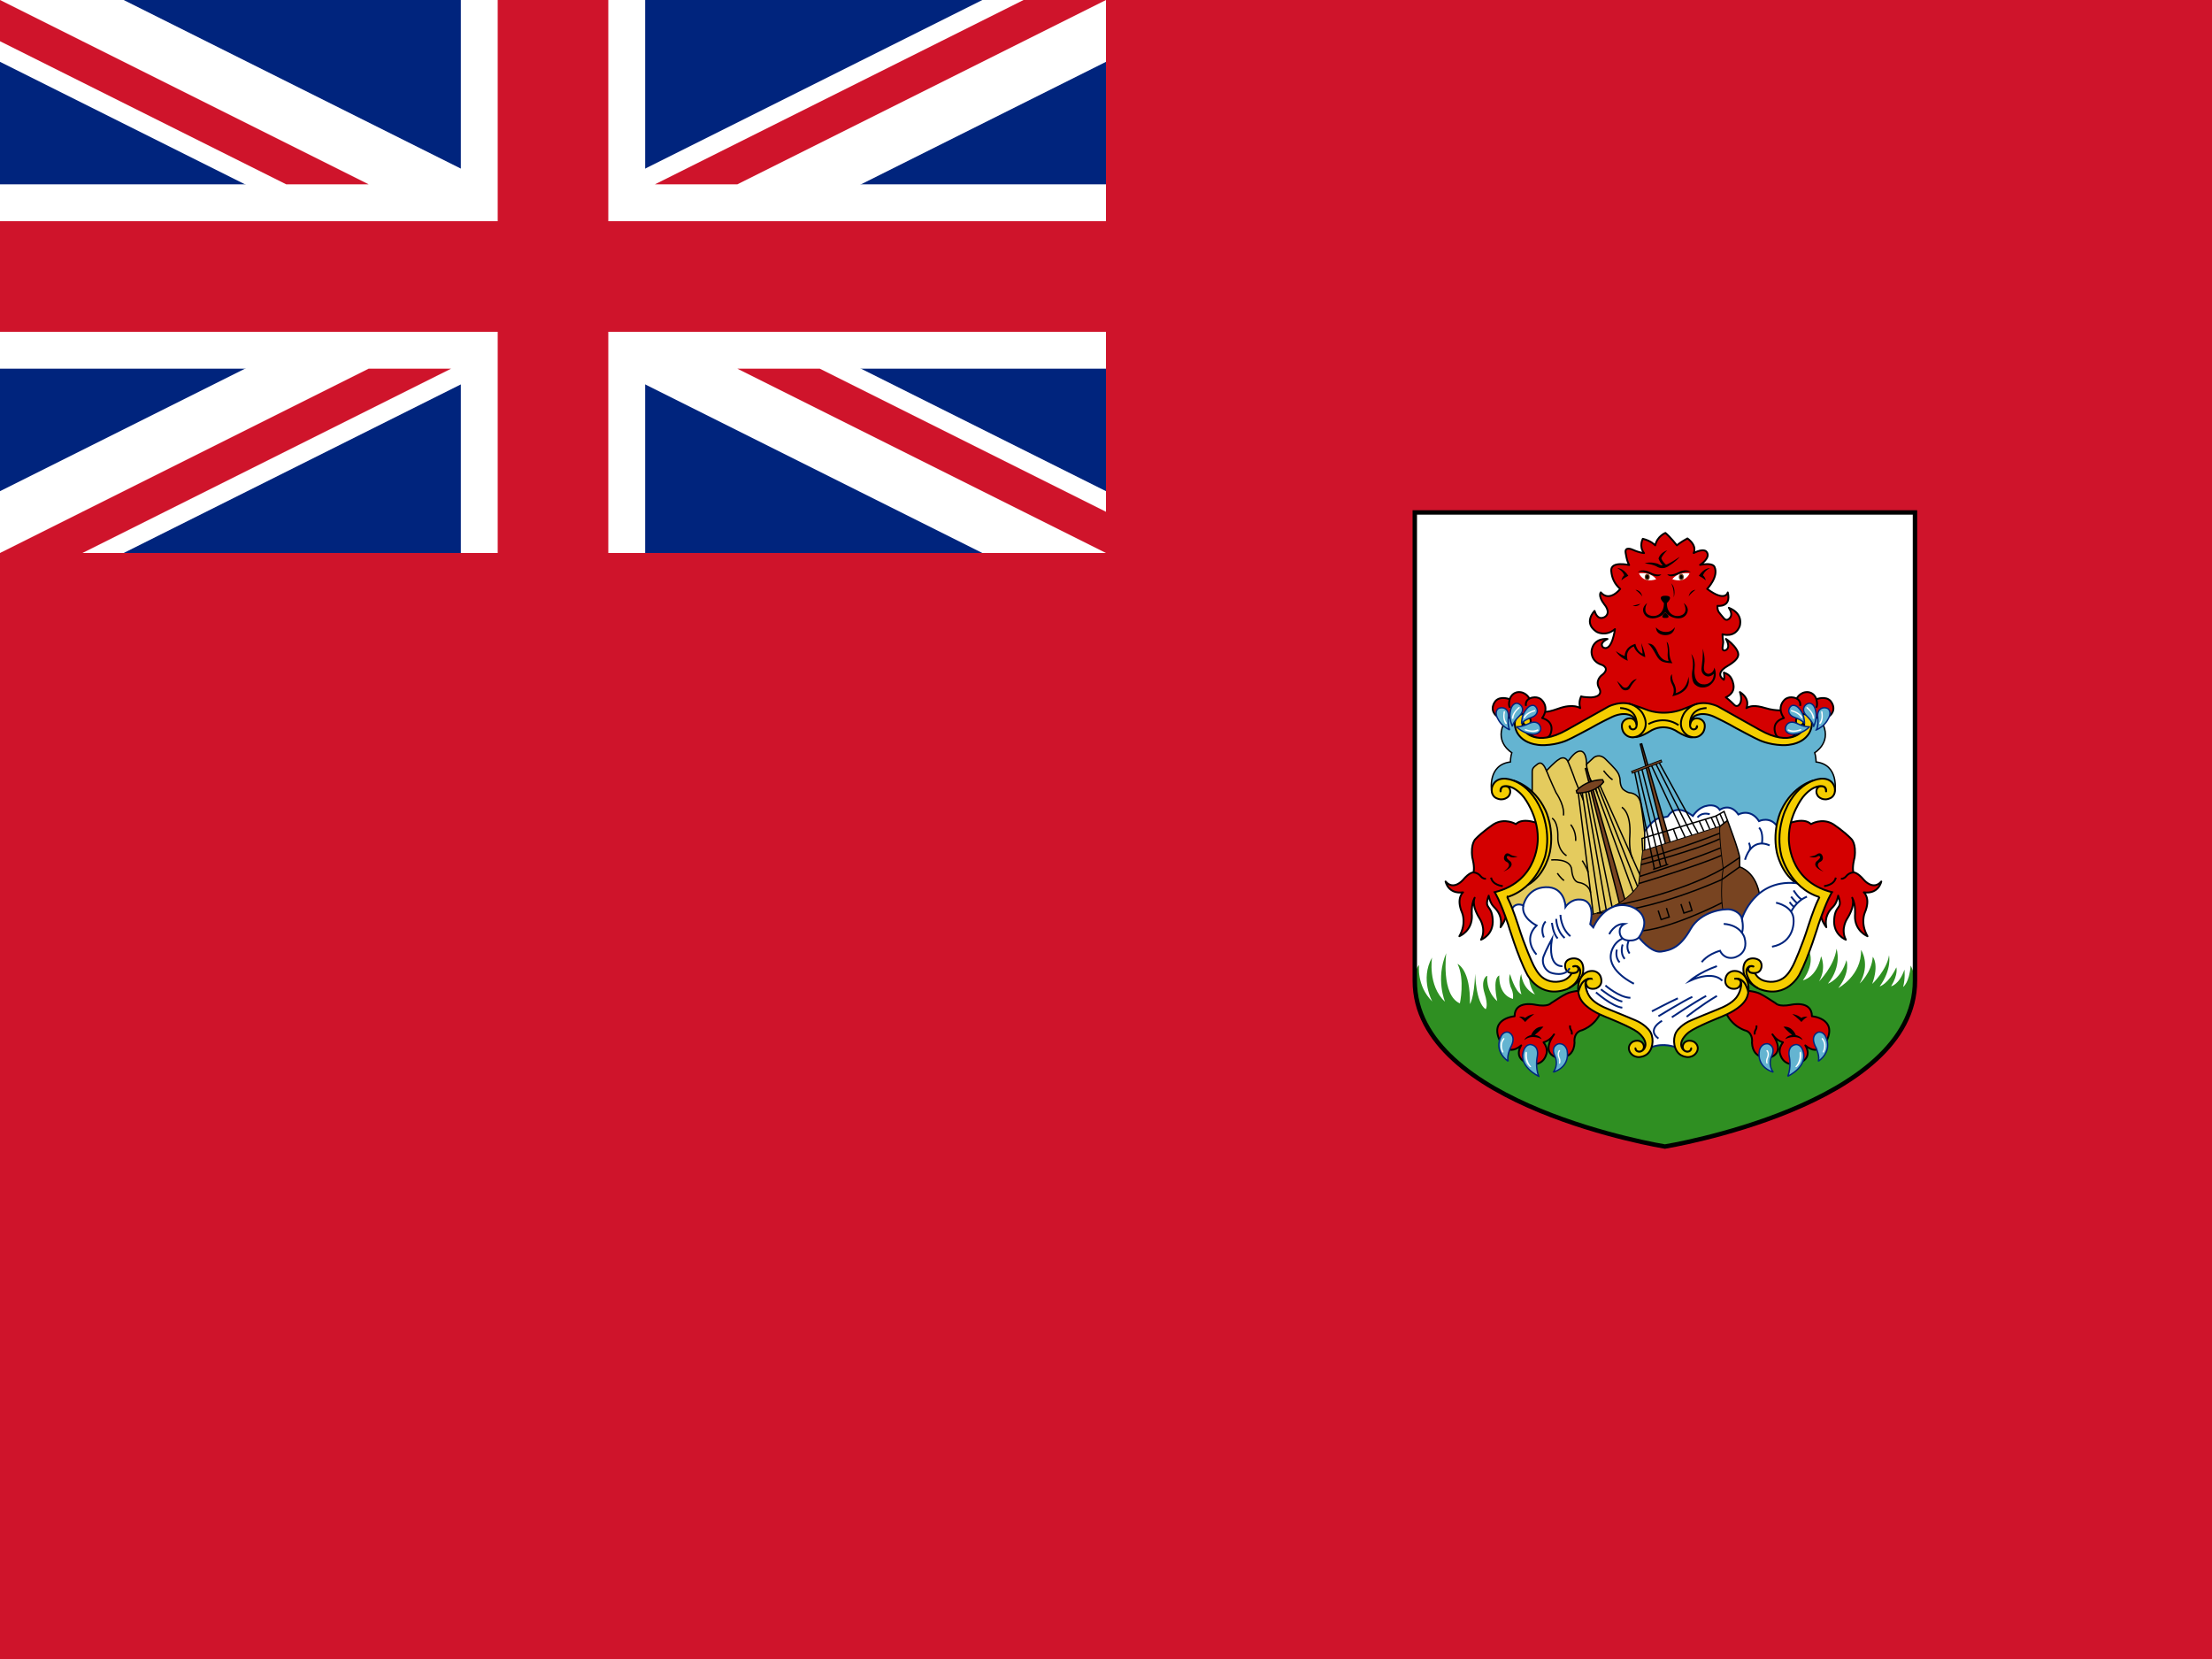
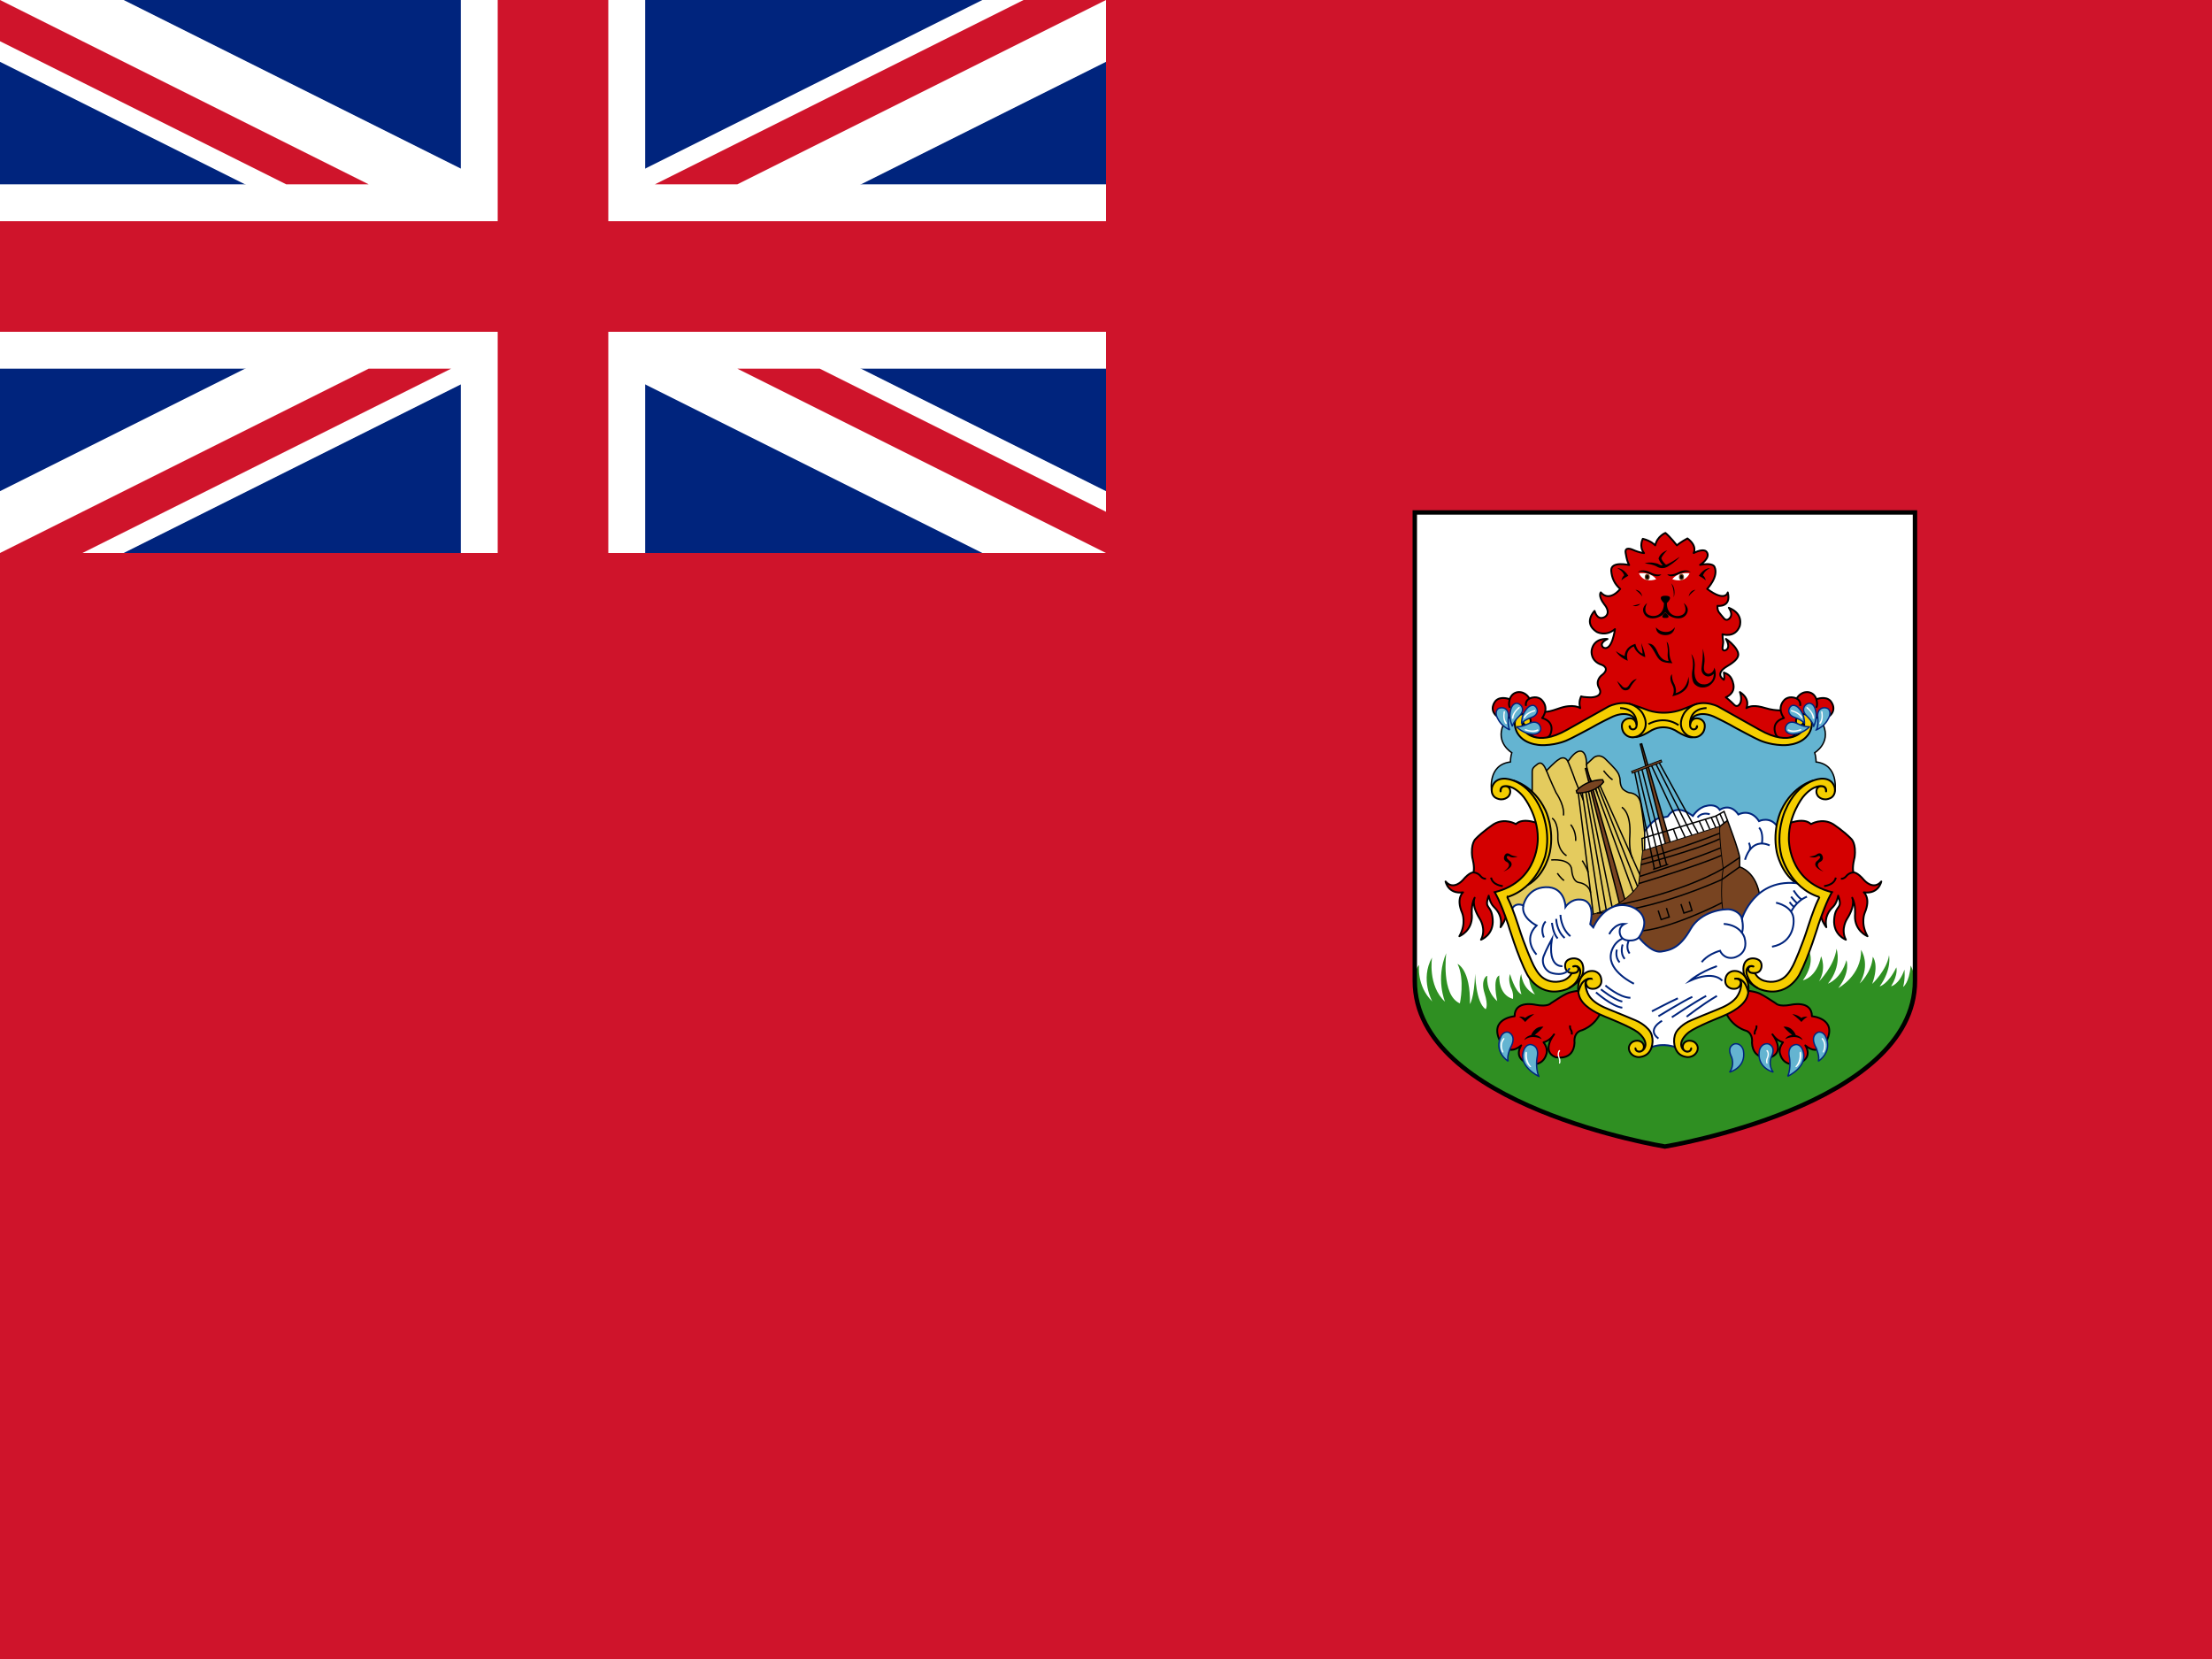
<svg xmlns="http://www.w3.org/2000/svg" height="480" width="640" version="1">
  <path fill="#cf142b" d="M0 0h640v480H0z" />
  <path fill="#00247d" d="M0 0h320v160H0z" />
  <path d="M0 0v17.888L284.224 160H320v-17.888L35.776 0H0zm320 0v17.888L35.776 160H0v-17.888L284.224 0H320z" fill="#fff" />
  <path d="M133.333 0v160h53.334V0h-53.334zM0 53.333v53.334h320V53.333H0z" fill="#fff" />
  <path d="M0 64v32h320V64H0zM144 0v160h32V0h-32zM0 160l106.667-53.333h23.85L23.85 160H0zM0 0l106.667 53.333h-23.85L0 11.925V0zm189.483 53.333L296.15 0H320L213.333 53.333h-23.85zM320 160l-106.667-53.333h23.85L320 148.075V160z" fill="#cf142b" />
  <path d="M553.83 148.26v135.513c0 36.197-72.36 47.957-72.36 47.957s-72.358-11.76-72.358-47.957V148.26h144.72z" fill="#fff" />
  <path d="M553.83 283.773c0 36.197-72.36 47.957-72.36 47.957s-72.358-11.76-72.358-47.957c0 0 0-2.915 1.472-4.573 0 0-.797 6.02 3.828 10.574 0 0-3.628-6.423-.08-12.736 0 0-1.316 8.122 3.748 12.786 0 0-2.79-6.635.36-14.033 0 0-1.556 12.104 3.947 14.517 0 0 1.514-6.956-.678-11.42 0 0 3.787 1.528 3.587 11.62 0 0 1.196-1.487 1.515-8.765 0 0 .16 8.323 3.03 10.253 0 0 .878-.844-.318-4.624s.518-5.105.797-5.025c0 0-.628 4.18 2.877 7.318 0 0-1.52-6.554.594-7.44 0 0-.438 5.55 3.948 6.797 0 0 .32-1.61-.638-3.418 0 0-.837-2.146-.2-3.787 0 0 1.396 5.033 3.31 5.878 0 0-1.157-2.95-.08-5.878 0 0 .24 4.19 3.987 5.918 0 0-2.47-3.243-1.494-6.81l24.102 1.18 12.48.596 37.442-2.647 6.46-5.55s2.55 3.54-1.476 9.13c0 0 3.99-.725 5.265-6.958 0 0 1.634 3.458-.6 7.28 0 0 4.428-4.424 5.065-9.45 0 0 1.715 4.864-2.472 10.092 0 0 3.748-1.247 5.343-6.796 0 0 1.277 3.343-2.352 8.066 0 0 6.78-3.6 6.58-11.04 0 0 2.83 4.1-.4 9.73 0 0 3.47-3.096 3.79-7.72 0 0 1.913 2.09-.16 7.84 0 0 4.226-3.98 4.864-8.283 0 0 .917 3.98-2.71 9.007 0 0 2.47-.603 4.824-5.51 0 0 .638 1.932-1.515 5.47 0 0 2.314-.402 3.868-4.825 0 0 .28 2.654-.398 5.027 0 0 1.794-1.166 2.193-6.193 0 0 1.002 1.648 1.02 3.698.015 2.052-.002.705-.002.705z" fill="#2f8f22" />
  <path d="M516.57 205.436s-2.516.427-5.745-.557c-3.23-.985-4.535-.585-5.537 0 0 0 1.31-2.596-1.88-4.645 0 0 1.037 2.62-.398 3.843 0 0-.638.6-1.396-.304 0 0-1.116-1.146-2.292-2.03 0 0 2.71-.945 2.213-3.7-.5-2.754-1.974-3.116-2.77-3.457 0 0 .278 1.246 0 2.09 0 0-2.952-1.648 1.055-3.98 4.007-2.333 3.27-3.7 2.552-4.886-.718-1.185-2.253-2.492-3.01-2.955 0 0 .797 1.247.657 2.313-.14 1.065-1.955 1.75-1.596-.12.36-1.87-.02-1.55-.06-3.54 0 0 3.57 1.207 4.965-2.27 0 0 1.374-3.6-3.132-5.39 0 0 1.097 1.468.558 2.574 0 0-.956 1.81-2.093.342s-1.854-1.75-1.734-3.48c0 0 4.086.565 2.97-3.88 0 0-.658 2.957-5.96-1.024 0 0 3.447-3.54 2.112-6.394 0 0-.42-1.307-4.167-.543 0 0 3.25-2.05 1.874-3.8 0 0-.7-1.165-3.73.362 0 0 1.177-2.03-1.794-4.222 0 0-1.993 1.046-3.05 2.01 0 0-2.033-2.573-3.33-3.598 0 0-2.352.905-2.95 3.6 0 0-1.096-1.308-3.588-1.91 0 0-1.196 2.21.36 4.14 0 0-1.158-.04-3.27-.965 0 0-2.413-1.146-2.055.925.36 2.07.538 2.533 1.017 3.498 0 0-5.413-1.257-5.183 1.67.16 2.03.917 3.778 2.592 5.246 0 0-3.032 3.96-5.624.984 0 0-.897.965 1.037 3.498 0 0 1.934 2.13.34 3.48 0 0-2.134 1.707-3.17-1.61 0 0-3.45 3.438.618 6.072 0 0 2.613 1.488 5.284-.805 0 0-.817 6.594-3.37 5.327 0 0-1.535-1.125 1.216-2.472 0 0-3.967-.503-4.605 3.337 0 0-.49 3.055 2.97 4.162 0 0 2.672.965-.1 3.036 0 0-1.954 1.488-.677 3.7 0 0 1.535 2.432-2.353 2.673 0 0-2.113-.02-2.87-.3 0 0-.854 1.584-.258 3.395 0 0-1.936-1.442-6.342.154-4.406 1.597-4.067.47-4.426.954-.36.482-1.217 2.11-1.217 2.11s2.313 2.815 2.352 2.755c.04-.06-.438 3.217-.438 3.217l1.137.543 9.07-4.04 9.212-4.8 7.405.453 4.698 1.118 6.168.45 4.418-2.356h6.4l7.038 3.507 8.034 4.794 4.187.734 3.225-.172v-6.506l-1.57-2.354z" fill="#d40000" stroke="#000" stroke-width=".532" stroke-linejoin="round" />
  <path d="M443.503 213.043s3.51 1.79 4.974-.382c0 0 1.915-3.648-2.288-4.914 0 0 2.287-2.745-.165-5.278 0 0-1.286-1.357-3.53-.36 0 0-.926-1.932-3.11-1.872 0 0-1.913-.03-2.57 2.08 0 0-2.633-1.084-4.098.484 0 0-2.423 2.714.957 4.855l2.432.222 2.392-1.106 2.67.765c.003 0-.685 2.704 2.335 5.508z" fill="#d40000" stroke="#000" stroke-width=".532" stroke-linejoin="round" />
  <path d="M521.83 206.626c4.227-.398 5.72 3.17 5.72 3.17 2.215 5.198-2.49 7.973-2.49 7.973.36 1.165.4 2.692.4 2.692 6.617.805 5.46 8.244 5.46 8.244l-2.192-1.81c-3.828-1.488-7.775 1.77-10.606 7.238-2.83 5.47-1.475 8.042-.997 14.516.48 6.473 11.005 10.334 11.005 10.334s-4.984 12.827-8.214 21.07c-3.23 8.243-9.968 4.825-11.922 3.09-1.954-1.738-2.442-.773-3.43 0-.986.77 4.427 4.992-5.422 8.973-9.85 3.98-11.563 7.037-13.198 8.042-1.634 1.004-8.453.32-9.13-.524-.678-.844-.28-.844-2.83-2.413-2.553-1.568-6.86-2.935-11.565-5.227-4.706-2.292-4.586-5.228-4.546-5.83.04-.603 1.634-5.51-3.876-1.61-5.51 3.9-10.2-1.856-10.2-1.856-1.076-1.415-5.662-13.704-5.662-13.704-1.236-4.584-3.668-9.932-3.668-9.932.12-.04-.24.563 3.828-1.77 4.067-2.33 5.888-6.21 7.296-10.05 1.408-3.84.04-10.416-.478-11.743-.52-1.326-3.55-7.41-7.302-8.684-3.752-1.275-6.268 1.89-6.268 1.89s-1.158-7.44 5.46-8.244c0 0 .04-1.527.4-2.693 0 0-4.705-2.776-2.49-7.975 0 0 1.493-3.567 5.72-3.17l-1.022 1.935s-1.065 10.616 14.474 3.5c15.538-7.12 15.072-8.446 23.924-3.982l6.46-.12s9.33-4.317 12.32-2.46c2.99 1.857 13.756 7.888 13.756 7.888s10.407 3.903 12.44-3.296l-1.156-3.464z" fill="#64b4d1" stroke="#000" stroke-width=".399" />
  <path stroke-miterlimit="10" d="M475.078 252.65s-.54-3.258-1.107-5.368c0 0-1.153-3.31.815-5.636l2.44-2.807s1.515-2.04 3.393-2.318c0 0 1.877-.056 2.056-.438.18-.382 2.233-3.76 7.117 0 0 0 1.557-2.493 3.95-2.915 0 0 2.583-.785 3.833 1.145 0 0 2.904-2.202 5.397 1.342 0 0 3.45-1.94 5.96 1.918 0 0 3.41-1.663 5.503 1.88 2.094 3.546 1.675 4.993 1.675 4.993l1.554 5.63 5.504 6.795-12.8 4.825h-5.74l-11.484 3.076-20.395 1.568-5.682-6.695 8.013-6.996z" fill="#fff" stroke="#00247d" stroke-width=".532" />
  <path d="M457.84 286.547s-3.05.182-4.606.966c-1.555.784-2.75 1.628-4.545 2.774 0 0-.838 1.116-4.367.437 0 0-6.1-1.462-6.1 3.303 0 0-7.298.602-4.307 6.996 0 0 2.033 5.006 6.22 1.448 0 0-2.692 3.86 2.512 5.37 0 0 3.708.904 4.784-2.896 0 0 .6-1.508-.837-3.378 0 0 1.795-.362 3.05-2.292 0 0-3.827 4.838.36 6.58 0 0 5.26 1.32 5.56-4.168 0 0-.428-2.533 1.61-3.438 0 0 4.193-.965 6.107-5.64 0 0-6.028-3.21-5.443-6.06zm-12.32-48.107s-4.704-2.167-6.937 0c0 0-3.11-1.926-6.38 0 0 0-3.11 2.033-5.263 4.27 0 0-1.515 1.3-.957 5.388 0 0 .798 2.883.32 4.33 0 0-1.038-.204-3.11 2.253 0 0-2.633 3.048-4.945.358 0 0 .717 3.744 5.063 3.14 0 0-2.112 1.65-.278 5.912 0 0 1.356 3.016-.797 6.795 0 0 3.788-1.527 3.628-5.99 0 0-.32-3.016.797-5.148 0 0-1.116 1.938 1.476 6.072 0 0 1.993 2.975.36 6.07 0 0 3.747-1.366 3.388-5.91-.358-4.544-2.632-2.654-1.156-6.836 0 0 .36 2.142 1.475 3.222 1.116 1.08 2.552 2.89 1.954 5.906 0 0 2.233-2.775 1.714-5.63-.517-2.855-1.075-3.718-1.075-3.718l7.057-4.002 3.51-6.353.16-10.13z" fill="#d40000" stroke="#000" stroke-width=".532" stroke-linejoin="round" />
  <path stroke-miterlimit="10" d="M434.796 256.37s-2.91-.2-3.39-2.454m-5.104-1.486s1.014-.04 1.932.884c0 0 .7 1.045 1.697.924" fill="none" stroke="#000" stroke-width=".532" />
  <path d="M439.1 247.805s-1.513 0-2.35-.724c0 0-.88-.602-1.397.363 0 0-.797 1.367.678 1.97 0 0 1.835.925-1.076 2.775 0 0 3.47-1.247 2.074-2.935 0 0-1.515-1.086-.957-1.488 0 0 .16-.322.76.08.597.402 1.793.242 2.27-.04z" />
  <path fill="#784421" stroke="#000" stroke-width=".399" d="M484.877 256.09l1.784-.603-11.658-40.264-.427.114z" />
  <path d="M446.057 300.66s-2.75-1.547-5.024.263c0 0 .232-1.006 1.97-1.448 0 0 .94-2.654 3.572-2.413 0 0-1.076 1.286-2.512 2.373 0 0 1.516.156 1.994 1.224z" />
  <path stroke-miterlimit="2.613" d="M436.368 307.054s-4.366-2.744-2.004-7.358c0 0 .688-1.327 2.004-1.056 0 0 2.72.844.598 4.615 0 0-1.077 2.443-.598 3.8zm8.852 4.343s-6.22-2.834-4.307-7.66c0 0 .592-1.63 1.97-1.508 0 0 2.4.12 1.92 3.317 0 0-.72 3.136.417 5.85z" fill="#64b4d1" stroke="#00247d" stroke-width=".399" />
  <path d="M443.904 293.39s-1.87 1.38-2.63 2.305c0 0-.76-.945-1.756-1.518 0 0 1.148-.15 1.757.365 0 0 .954-.924 2.63-1.152z" />
-   <path stroke-miterlimit="2.613" d="M449.436 310.19s4.874-1.235 3.978-6.272c0 0-.48-2.2-2.542-1.9 0 0-2.487.635-.868 3.836 0 0 .957 2.286-.568 4.337z" fill="#64b4d1" stroke="#00247d" stroke-width=".399" />
+   <path stroke-miterlimit="2.613" d="M500.436 310.19s4.874-1.235 3.978-6.272c0 0-.48-2.2-2.542-1.9 0 0-2.487.635-.868 3.836 0 0 .957 2.286-.568 4.337z" fill="#64b4d1" stroke="#00247d" stroke-width=".399" />
  <path stroke-miterlimit="2.613" d="M471.46 203.645s3.14.963 4.845 1.658c0 0 4.545 2.05 10.317 0 0 0 3.903-1.546 4.424-1.658l-2.99 4.553-.15 2.352 1.87 2.744s-1.12.453-4.47-1.598c0 0-3.71-2.865-8.135 0 0 0-2.42 1.64-4.454 1.598l2.87-3.205-1.106-2.888-3.02-3.557z" fill="#f5ce00" stroke="#000" stroke-width=".532" />
  <path d="M451.32 304.174s.18-.24-.03-.347c0 0-.21-.09-.36.204 0 0-.507.807-.077 1.912 0 0 .407.765.21 1.565 0 0-.028.226.152.256 0 0 .172-.06.206-.225 0 0 .244-.78-.175-1.544 0 0-.508-1.186.075-1.82z" fill="#fff" />
  <path d="M518.84 213.043s-3.51 1.79-4.974-.382c0 0-1.914-3.648 2.288-4.914 0 0-2.288-2.745.164-5.278 0 0 1.286-1.357 3.53-.36 0 0 .926-1.932 3.11-1.872 0 0 1.913-.03 2.57 2.08 0 0 2.633-1.084 4.098.484 0 0 2.422 2.714-.957 4.855l-2.433.222-2.393-1.106-2.67.765c-.002 0 .686 2.704-2.334 5.508z" fill="#d40000" stroke="#000" stroke-width=".532" stroke-linejoin="round" />
  <path stroke-miterlimit="2.613" d="M491.048 210.21s-.09.723-.807.803c0 0-.748.242-1.184-.69 0 0-.05-.212-.062-.315-.05-.436-.2-1.69 1.156-2.714 0 0 2.214-1.81 6.44.382 0 0 3.35 1.608 5.662 2.975 0 0 5.98 3.218 6.7 3.46 0 0 2.63 1.326 6.658 1.487 0 0 5.502.402 7.834-3.458 0 0 1.775-2.936 0-4.806 0 0-.717-.844-1.897-.69-.495.067-1.043.295-1.57.91 0 0-.858 1.248.138 2.173 0 0 1.296.794 1.754-.884 0 0 .02-.12.06.03.025.097.318 1.377-.37 2.462 0 0-3.32 5.024-12.45-.182l-12.042-6.754s-6.04-3.097-9.65 1.748c0 0-2.91 4.02.838 6.655 0 0 2.79 1.668 4.545-.985 0 0 1.457-2.614-.836-3.76 0 0-2.013-.944-2.81 1.066-.798 2.01 1.554 2.533 1.773 1.106 0 0 .06-.343.12-.02z" fill="#f5ce00" stroke="#000" stroke-width=".532" />
  <path stroke-miterlimit="2.613" d="M443.315 230.937v-7.54c0-.592.004-1.085.9-1.81.898-.723 1.855-1.87 3.23 1.39 0 0 2.692-2.836 3.59-3.258 0 0 1.554-1.328 2.63.602 0 0 1.436-2.172 2.572-2.715 0 0 2.692-1.75 2.81 3.5l2.095-1.932s1.614-1.326 3.41.483c0 0 3.05 2.955 3.468 3.8 0 0 .673.914.725 2.357 0 0-.008 1.623.83 2.528 0 0 .956.844 1.883 1.025 0 0 2.183.06 2.96 2.11 0 0 .36-.355 1.436 9.473v17.912l-12.082 14.415-19.378-5.55-7.716-3.196-1.734-5.668 7.476-4.825 4.068-10.978-1.316-7.72-1.857-4.403z" fill="#e4cb5e" stroke="#000" stroke-width=".399" />
  <path d="M496.71 240.446l.917-1.367 2.193-1.69s3.35 8.79 3.51 10.708v2.728s5.023 1.282 5.9 9.002l-4.146 7.64-6.5-3.62-1.873-1.366v-22.036z" fill="#784421" stroke="#000" stroke-width=".399" />
  <path d="M435.156 300.797s.24-.317.075-.452c0 0-.104-.15-.387.21 0 0-1.32 1.477-.27 3.748 0 0 .12.324.33.218 0 0 .18-.09.014-.36 0 0-.94-1.87.24-3.363z" fill="#fff" />
  <path stroke-miterlimit="10" d="M454.75 299.314s.198-.683-.28-1.407c0 0-.318-.523-.2-1.207" fill="none" stroke="#000" stroke-width=".532" />
  <path stroke-miterlimit="10" d="M459.05 221.106s.017 1.885.556 3.273c.538 1.386 2.356 3.785 2.475 5.082" fill="none" stroke="#000" stroke-width=".399" />
  <path d="M504.625 286.547s3.05.182 4.605.966c1.555.784 2.75 1.628 4.545 2.774 0 0 .837 1.116 4.366.437 0 0 6.102-1.462 6.102 3.303 0 0 7.297.602 4.306 6.996 0 0-2.033 5.006-6.22 1.448 0 0 2.692 3.86-2.512 5.37 0 0-3.708.904-4.784-2.896 0 0-.6-1.508.837-3.378 0 0-1.796-.362-3.05-2.292 0 0 3.826 4.838-.36 6.58 0 0-5.262 1.32-5.562-4.168 0 0 .43-2.533-1.61-3.438 0 0-4.192-.965-6.106-5.64 0 0 6.028-3.21 5.443-6.06z" fill="#d40000" stroke="#000" stroke-width=".532" stroke-linejoin="round" />
  <path stroke-miterlimit="10" fill="none" stroke="#000" stroke-width=".399" d="M456.643 229.46l4.978 40.18m-3.828-40.268l5.583 37.453m-4.536-37.627l6.43 37.144" />
  <path fill="#784421" stroke="#000" stroke-width=".399" d="M469.01 263.145l1.782-.603-11.66-40.265-.427.115z" />
  <path stroke-miterlimit="10" fill="none" stroke="#000" stroke-width=".399" d="M462.407 227.723l11.775 29.752m-12.562-29.271l11.365 31.08" />
  <path d="M442.967 308.542s-1.366-1.31-1.176-3.66c0 0 .08-.5-.17-.57 0 0-.268-.112-.307.47 0 0-.38 2.454 1.276 3.86 0 0 .11.142.294.1 0 0 .196-.042.083-.2z" fill="#fff" />
  <path stroke-miterlimit="10" fill="none" stroke="#000" stroke-width=".399" d="M462.938 227.32l12.14 27.14m-15.46-25.454l7.446 36.55" />
  <path stroke-miterlimit="2.613" d="M520.53 256.09c-5.32-3.018-6.485-9.713-6.485-9.713-1.286-6.665 1.316-11.942 1.316-11.942 3.44-7.268 9.333-8.62 9.333-8.62s-5.773 4.005-7.388 9.404c0 0-1.256 4.552-.538 9.046.717 4.493.448 3.347 1.555 6.815l2.207 5.01z" fill="#f5ce00" stroke="#000" stroke-width=".532" />
  <path d="M497.627 239.08l-22.347 7.055-1.22 9.955c-5.302 7.682-16.078 9.045-16.078 9.045l8.384 8.927 16.11 3.378 8.452-6.514 7.656-7.077c-.798-3.78-.36-9.39-.36-9.39 0-.945.36-3.157.36-3.157s-1.316-9.087-.957-12.224z" fill="#784421" stroke="#000" stroke-width=".243" />
  <path stroke-miterlimit="10" d="M474.368 253.59s14.718-4.597 23.494-8.287m-30.559 16.677s18.362-3.32 31.28-10.677l4.746-3.205" fill="none" stroke="#000" stroke-width=".399" />
  <path stroke-miterlimit="10" d="M503.33 250.826l-5.105 3.634s-20.535 9.47-36.17 9.722m36.165-2.992s-15.785 8.127-24.836 8.248" fill="none" stroke="#000" stroke-width=".399" />
  <path d="M517.045 238.44s4.705-2.167 6.938 0c0 0 3.11-1.926 6.38 0 0 0 3.11 2.033 5.263 4.27 0 0 1.515 1.3.957 5.388 0 0-.797 2.883-.32 4.33 0 0 1.038-.204 3.112 2.253 0 0 2.63 3.048 4.944.358 0 0-.72 3.744-5.065 3.14 0 0 2.113 1.65.28 5.912 0 0-1.356 3.016.797 6.795 0 0-3.79-1.527-3.63-5.99 0 0 .32-3.016-.796-5.148 0 0 1.116 1.938-1.475 6.072 0 0-1.993 2.975-.358 6.07 0 0-3.748-1.366-3.39-5.91.36-4.544 2.632-2.654 1.157-6.836 0 0-.36 2.14-1.476 3.222-1.117 1.08-2.552 2.89-1.954 5.906 0 0-2.233-2.775-1.715-5.63s1.077-3.718 1.077-3.718l-7.058-4.002-3.51-6.353-.16-10.13z" fill="#d40000" stroke="#000" stroke-width=".532" stroke-linejoin="round" />
  <path stroke-miterlimit="10" d="M437.1 263.87s.657-3.118 3.648-1.89c0 0 1.017-5.108 6.46-5.29 5.442-.18 5.74 5.31 5.74 5.67 0 0 1.6-2.355 4.27-2.082 0 0 4.602-.27 2.888 7.118l.87.927s3.516-8.254 10.753-6.083c0 0 7.057 2.15 2.452 8.987 0 0 3.483 4.524 6.436 4.1 2.954-.42 5.586-1.325 8.516-6.513 2.93-5.187 9.75-5.97 11.484-5.67 1.734.302 3.104 1.428 3.387 2.655 0 0 3.61-12.05 16.59-10.157l5.202 2.616 1.974.904-2.94 8.304-7.17 16.2-5.44 1.674-5.682-3.257-1.974 1.058-.16 4.852-7.495 5.395-5.204 2.144-5.742 3.92-1.336 3.506s-3.17-1.336-6.75 0l-1.184-2.9-3.35-3.198-13.01-6.138-2.35-7.58-2.376-1.06-2.66 3.046-3.886.453-5.802-3.92-6.16-17.794z" fill="#fff" stroke="#00247d" stroke-width=".532" />
  <path stroke-miterlimit="2.613" d="M493.76 204.88s-4.966-.22-4.787 4.927" fill="none" stroke="#000" stroke-width=".532" />
  <path stroke-miterlimit="2.613" d="M526.426 259.556c-8.643-2.654-11.005-11.942-11.005-11.942-1.764-6.967 1.077-13.058 1.077-13.058 3.948-9.27 10.627-9.27 10.627-9.27 3.35-.09 3.75 2.776 3.75 2.776.317 2.03-1.108 2.764-1.108 2.764-2.293 1.247-3.738-.442-3.738-.442-.957-1.247-.22-2.352-.22-2.352.588-.825 1.715-.463 1.715-.463.892.275.797 1.39.797 1.39.005.03.025.03.025.03.04-.01.025-.024.025-.024s.2-1.367-1.137-1.508c0 0-2.6-.563-5.65 3.237 0 0-4.018 5.127-4.01 11.762 0 0-.507 12.455 12.472 15.682 0 0-1.406 2.02-3.887 9.317 0 0-2.81 9.38-5.495 14.45 0 0-3.567 7.233-11.522 4.278 0 0-4.735-2.08-4.724-5.52 0 0-.33-3.136 2.512-3.377 0 0 2.782-.21 2.75 2.17 0 0 .076 2.58-2.96 1.992 0 0-1.06-.226-.866-1.267 0 0 .17-.935 1.45-.528 0 0 .04.005.045-.015 0 0 .014-.022-.03-.035 0 0-.496-.222-1.02-.04 0 0-.468.157-.506.89 0 0-.03.587.6.92 0 0 .763.27 1.36.21 0 0 .805 1.624 2.625 2.174 2.534.765 4.62.027 5.898-.992 1.39-1.108 2.288-3.046 2.557-3.52.27-.475 2.602-5.7 4.356-11.32 0 0 1.535-4.845 2.76-7.378l.48-.994z" fill="#f5ce00" stroke="#000" stroke-width=".532" />
  <path stroke-miterlimit="2.613" d="M502.038 283.17s1.614-.22 1.614 1.22c0 0-.098 2.104-2.66 1.644 0 0-2.528-.553-1.63-3.378 0 0 .597-1.99 2.99-1.703 0 0 2.317.105 3.334 3.272 0 0 .777 2.67-.553 4.96-1.486 2.558-5.244 4.238-7.057 4.982 0 0-7.268 2.855-9.435 4.488 0 0-3.324 2.468-1.853 4.765 0 0 .568.875 1.42.875 0 0 .973.045 1.137-.95 0 0 .005-.02-.01-.045 0 0-.015 0-.02.025 0 0-.07.608-.598.834 0 0-.708.356-1.45-.272 0 0-.788-.754-.13-1.925 0 0 .862-1.443 2.87-.59 0 0 1.77.876 1.043 2.756 0 0-.65 1.73-2.782 1.724 0 0-1.607-.053-2.634-1.13-1.603-1.68-1.69-4.954-.277-6.647 0 0 1.336-1.8 4.017-2.895 1.553-.635 4.486-1.91 7.536-3.106 2.144-.84 4.108-1.848 5.383-3.358 0 0 1.137-1.266 1.466-3.438 0 0 .313-1.628-.68-1.985 0 0-.503-.226-1.056-.15 0 0-.014 0-.018.01 0 0-.024.024.032.015z" fill="#f5ce00" stroke="#000" stroke-width=".532" />
  <path stroke-miterlimit="2.613" d="M502.173 283.16s1.784-.323 2.9 1.8c0 0 .658 1.366.764 2.157m.583-7.584s-1.788.31-.868 2.838c.867 2.384 2.478 3.165 2.956 3.497" fill="none" stroke="#000" stroke-width=".532" />
  <path stroke-miterlimit="2.613" d="M471.458 210.208s.088.724.806.805c0 0 .75.24 1.186-.69 0 0 .05-.213.062-.316.05-.436.2-1.69-1.157-2.714 0 0-2.213-1.81-6.44.382 0 0-3.35 1.608-5.662 2.976 0 0-5.98 3.217-6.698 3.458 0 0-2.632 1.327-6.66 1.488 0 0-5.502.402-7.834-3.457 0 0-1.773-2.937 0-4.807 0 0 .72-.844 1.9-.688.494.065 1.04.293 1.57.91 0 0 .857 1.247-.14 2.17 0 0-1.296.796-1.754-.883 0 0-.02-.12-.06.03-.026.097-.32 1.377.37 2.463 0 0 3.318 5.023 12.45-.183l12.04-6.754s6.042-3.096 9.65 1.75c0 0 2.91 4.02-.837 6.654 0 0-2.792 1.67-4.546-.985 0 0-1.456-2.614.837-3.76 0 0 2.014-.944 2.812 1.067.797 2.01-1.556 2.533-1.774 1.105 0 0-.06-.343-.12-.022zm-29.482 45.882c5.32-3.018 6.485-9.713 6.485-9.713 1.287-6.665-1.315-11.942-1.315-11.942-3.44-7.268-9.333-8.62-9.333-8.62s5.774 4.005 7.39 9.404c0 0 1.255 4.552.537 9.046-.72 4.493-.45 3.347-1.556 6.815l-2.208 5.01z" fill="#f5ce00" stroke="#000" stroke-width=".532" />
  <path stroke-miterlimit="2.613" d="M468.746 204.88s4.966-.22 4.786 4.927" fill="none" stroke="#000" stroke-width=".532" />
  <path stroke-miterlimit="2.613" d="M436.08 259.556c8.643-2.654 11.005-11.942 11.005-11.942 1.764-6.967-1.077-13.058-1.077-13.058-3.947-9.27-10.626-9.27-10.626-9.27-3.35-.09-3.75 2.776-3.75 2.776-.317 2.03 1.108 2.764 1.108 2.764 2.292 1.247 3.738-.442 3.738-.442.957-1.247.22-2.352.22-2.352-.59-.825-1.715-.463-1.715-.463-.892.275-.797 1.39-.797 1.39-.005.03-.025.03-.025.03-.04-.01-.024-.024-.024-.024s-.2-1.367 1.136-1.508c0 0 2.602-.563 5.652 3.237 0 0 4.017 5.127 4.007 11.762 0 0 .51 12.455-12.47 15.682 0 0 1.406 2.02 3.888 9.317 0 0 2.81 9.38 5.494 14.45 0 0 3.568 7.233 11.522 4.278 0 0 4.737-2.08 4.726-5.52 0 0 .328-3.136-2.512-3.377 0 0-2.782-.21-2.752 2.17 0 0-.075 2.58 2.96 1.992 0 0 1.063-.226.868-1.267 0 0-.17-.935-1.45-.528 0 0-.04.005-.045-.015 0 0-.016-.022.03-.035 0 0 .494-.222 1.018-.04 0 0 .47.157.506.89 0 0 .03.587-.598.92 0 0-.763.27-1.36.21 0 0-.805 1.624-2.625 2.174-2.533.765-4.62.027-5.898-.992-1.39-1.108-2.288-3.046-2.557-3.52-.268-.475-2.6-5.7-4.355-11.32 0 0-1.536-4.845-2.76-7.378l-.48-.994z" fill="#f5ce00" stroke="#000" stroke-width=".532" />
  <path stroke-miterlimit="2.613" d="M460.468 283.17s-1.615-.22-1.615 1.22c0 0 .1 2.104 2.662 1.644 0 0 2.527-.553 1.63-3.378 0 0-.598-1.99-2.99-1.703 0 0-2.318.105-3.335 3.272 0 0-.778 2.67.553 4.96 1.485 2.558 5.243 4.238 7.057 4.982 0 0 7.267 2.855 9.435 4.488 0 0 3.324 2.468 1.854 4.765 0 0-.57.875-1.422.875 0 0-.972.045-1.136-.95 0 0-.005-.02.01-.045 0 0 .015 0 .02.025 0 0 .07.608.598.834 0 0 .708.356 1.45-.272 0 0 .787-.754.13-1.925 0 0-.863-1.443-2.872-.59 0 0-1.77.876-1.04 2.756 0 0 .646 1.73 2.78 1.724 0 0 1.606-.053 2.634-1.13 1.603-1.68 1.69-4.954.277-6.647 0 0-1.337-1.8-4.02-2.895-1.552-.635-4.484-1.91-7.535-3.106-2.144-.84-4.107-1.848-5.383-3.358 0 0-1.136-1.266-1.465-3.438 0 0-.314-1.628.678-1.985 0 0 .503-.226 1.056-.15 0 0 .016 0 .02.01 0 0 .024.024-.032.015z" fill="#f5ce00" stroke="#000" stroke-width=".532" />
  <path stroke-miterlimit="2.613" d="M460.333 283.16s-1.785-.323-2.9 1.8c0 0-.66 1.366-.765 2.157m-.581-7.585s1.787.31.867 2.838c-.868 2.383-2.478 3.164-2.957 3.496m22.935-76.35s4.32-2.705 8.733.29" fill="none" stroke="#000" stroke-width=".532" />
  <path stroke-miterlimit="2.613" d="M452.35 235.943s.6-2.412-2.152-6.635c0 0-1.795-3.86-2.752-6.332m6.221-2.654s1.557 3.794 2.093 5.493c0 0 1.932 4.76 2.342 5.725" fill="none" stroke="#000" stroke-width=".399" />
  <path stroke-miterlimit="10" d="M454.444 238.597s1.624 1.75 1.44 4.704m-6.824-6.574s1.796.865 1.677 5.63c0 0-.18 3.478 2.51 5.227m-4.429 1.226s5.616-.613 5.925 2.845c0 0 .12 3.317 2.033 3.68 0 0 2.867.27 3.435 2.925m-9.625-5.61s.987 1.478 1.944 2.11m5.263-5.76s1.427 2.163 1.696 3.43m4.485-29.455s1.316 1.79 2.592 2.634m2.671 7.961s2.79 1.368 2.313 8.405c0 0-.36 4.126.798 6.38" fill="none" stroke="#000" stroke-width=".399" />
  <path d="M456.09 228.796l.178.663s5.004.21 7.706-3.197l-.29-.654s-4.366-.222-7.595 3.186z" fill="#784421" stroke="#000" stroke-width=".399" />
  <path stroke-miterlimit="10" d="M474.116 255.643s17.307-5.16 23.977-8.168" fill="none" stroke="#000" stroke-width=".399" />
  <path fill="#784421" stroke="#000" stroke-width=".243" d="M472.26 223.724l-.202-.568 8.56-3.257.202.572z" />
  <path stroke-miterlimit="10" fill="none" stroke="#000" stroke-width=".399" d="M472.985 223.448l5.682 27.855m-4.697-28.229l6.51 27.727m-5.402-28.148l7.118 27.525m-4.326-28.585l9.702 20.66m-8.419-21.147l10.347 20.54m-9.397-20.901l11.192 20.334m-13.012 10.445l4.392-1.447m-7.717-1.309s12.873-3.76 22.616-7.69m-22.789 9.1s16.315-4.317 22.788-7.467m-17.809 20.736l.854 2.613 2.336-.747-.798-2.59m4.197-1.153l.855 2.612 2.336-.747-.798-2.59m-13.466-14.71l-.202-3.536 21.392-6.496 1.157 2.975m-13.477.767l1.166 3.122m6.314-5.393l1.36 2.97m.412-3.508l1.274 2.81m.42-3.326l1.34 2.936" />
  <path stroke-miterlimit="10" fill="none" stroke="#000" stroke-width=".399" d="M496.47 236.104l2.353-1.327.997 2.613m-2.193-1.938l1.198 2.705" />
  <path stroke-miterlimit="10" d="M444.575 276.173s-4.187-4.24 0-8.393c0 0-4.545-2.223-3.827-5.8m11.304 17.552s-4.336.59-3.05-7.852c0 0-1.795 3.347-2.413 5.067-.464 1.288-.158 3.367 1.678 4.49.733.45 4.62 1.462 5.877-1.113m-6.937-13.511s-1.764 1.63-.508 4.615m2.331-4.223s.21 2.895 1.646 4.524m-.406-5.669s-.012 3.407 2.44 5.518m-1.22-6.695s.024 3.83 2.865 6.183m11.245-.574s1.434-3.137 4.454-2.985c0 0-1.465.663-1.435 2.13 0 0-.18 2.423 2.42 2.664 0 0 2.095.273 3.14-.873" fill="none" stroke="#00247d" stroke-width=".532" />
  <path stroke-miterlimit="10" d="M472.746 284.617s-7.446-3.498-6.67-8.534c0 0 .3-3.076 3.308-4.524m-1.572 3.196s-.658 2.172.808 3.68m.866-5.157s-.897 2.382.598 4.162m1.196-5.32s-1.076 1.972.21 3.75m-6.998 9.26s4.067 3.528 7.237 3.558m-8.523-2.443s3.8 3.076 6.177 3.53m-7.613-2.659s4.7 4.135 7.613 4.437m11.497 3.8s-4.618 2.49-1.038 5.12m-1.892-7.863s5.233-2.745 7.505-3.77m-5.621 5.187s7.566-4.615 9.808-5.61m-5.922 5.911s6.46-4.312 9.93-6.182m-5.653 6.031s4.456-3.498 8.763-6.03m1.525-4.374s-2.183-3.197-9.36 0c0 0 2.63-2.388 7.835-4.24m7.245-13.733s.588 2.592-.04 4.16" fill="none" stroke="#00247d" stroke-width=".532" />
  <path stroke-miterlimit="10" d="M492.364 278.375s1.495-2.202 5.293-3.287c0 0 1.024 2.563 3.978 1.99 0 0 4.455-.875 3.11-5.76 0 0-.927-3.65-6.016-4.01m15.137-6.118s5.173.93 5.084 5.152c0 0 .418 6.333-6.25 7.57m5.515-10.122s1.42-3.088 4.59-4.355m-3.851-1.808s1.413 2.265 2.38 2.595m-3.119-.786s1.332 1.627 1.78 1.9m-2.212-.332s.7 1.036 1.323 1.362m-27.939-25.846s1.007-1.633 3.51-.94m10.217 13.188s1.585-6.612 7.118-4.17m-2.244-.541s.57-3.05-.807-4.6M506 243.844s.705 1.26.102 2.29" fill="none" stroke="#00247d" stroke-width=".532" />
  <path stroke-miterlimit="2.613" d="M517.245 311.397s6.22-2.835 4.306-7.66c0 0-.59-1.63-1.97-1.508 0 0-2.398.12-1.918 3.316 0 0 .72 3.137-.417 5.85z" fill="#64b4d1" stroke="#00247d" stroke-width=".399" />
  <path d="M519.498 308.542s1.367-1.31 1.176-3.66c0 0-.08-.5.17-.57 0 0 .268-.113.308.47 0 0 .38 2.453-1.276 3.86 0 0-.113.14-.296.1 0 0-.196-.042-.082-.2z" fill="#fff" />
  <path stroke-miterlimit="2.613" d="M526.097 307.054s4.366-2.744 2.003-7.358c0 0-.688-1.327-2.003-1.056 0 0-2.722.844-.6 4.615 0 0 1.078 2.443.6 3.8z" fill="#64b4d1" stroke="#00247d" stroke-width=".399" />
  <path d="M527.188 300.796s-.24-.316-.075-.452c0 0 .105-.15.388.21 0 0 1.322 1.478.27 3.748 0 0-.12.324-.328.22 0 0-.18-.092-.015-.363 0 0 .942-1.87-.24-3.364z" fill="#fff" />
  <path stroke-miterlimit="2.613" d="M513.028 310.19s-4.874-1.235-3.978-6.272c0 0 .48-2.2 2.542-1.9 0 0 2.487.635.868 3.836 0 0-.957 2.286.568 4.337z" fill="#64b4d1" stroke="#00247d" stroke-width=".399" />
  <path d="M511.144 304.174s-.18-.24.03-.347c0 0 .21-.09.36.204 0 0 .507.807.077 1.912 0 0-.406.765-.208 1.565 0 0 .027.226-.153.256 0 0-.173-.06-.207-.225 0 0-.243-.78.176-1.544 0 0 .507-1.186-.076-1.82z" fill="#fff" />
  <path d="M516.527 300.66s2.75-1.547 5.024.263c0 0-.232-1.006-1.97-1.448 0 0-.94-2.654-3.572-2.413 0 0 1.077 1.286 2.512 2.373 0 0-1.515.156-1.993 1.224zm2.033-7.27s1.87 1.38 2.63 2.305c0 0 .76-.945 1.757-1.518 0 0-1.148-.15-1.757.365 0 0-.955-.924-2.63-1.152z" />
  <path stroke-miterlimit="10" d="M507.715 299.314s-.2-.683.28-1.407c0 0 .318-.523.2-1.207m19.575-40.33s2.912-.2 3.39-2.454m5.104-1.486s-1.014-.04-1.93.884c0 0-.7 1.045-1.698.924" fill="none" stroke="#000" stroke-width=".532" />
  <path d="M523.465 247.805s1.515 0 2.353-.724c0 0 .877-.602 1.395.363 0 0 .798 1.367-.677 1.97 0 0-1.835.925 1.076 2.775 0 0-3.47-1.247-2.073-2.935 0 0 1.513-1.086.955-1.488 0 0-.16-.322-.757.08-.6.402-1.795.242-2.273-.04z" />
  <path stroke-miterlimit="2.613" d="M525.526 211.188s.684-.93.404-3.725 2.147-3.116 3.08-2.313c0 0 .964.836.077 2.608-.512 1.022-1.33 2.347-3.56 3.43z" fill="#64b4d1" stroke="#00247d" stroke-width=".399" />
  <path d="M526.438 209.102s.91-.978.475-3.1c0 0-.003-.21.117-.224 0 0 .22-.056.258.153 0 0 .49 2.264-.538 3.494 0 0-.187.18-.313 0 0 0-.137-.13 0-.322z" fill="#fff" />
  <path stroke-miterlimit="2.613" d="M524.75 210.172s-.07-1.127-2.018-3.04c-1.947-1.915-.346-3.68.846-3.664 0 0 1.235.02 1.68 1.9.257 1.09.474 2.592-.507 4.804z" fill="#64b4d1" stroke="#00247d" stroke-width=".399" />
  <path d="M524.448 207.723s.035-1.38-1.728-2.82c0 0-.143-.168-.06-.257 0 0 .13-.187.3-.042 0 0 1.898 1.52 1.944 3.177 0 0-.02.27-.24.204 0 0-.193-.017-.216-.26z" fill="#fff" />
  <path stroke-miterlimit="2.613" d="M522.107 209.325s-.51-.918-2.913-1.77c-2.405-.854-1.755-2.954-.743-3.404 0 0 1.05-.46 2.175.947.65.814 1.43 1.99 1.482 4.228z" fill="#64b4d1" stroke="#00247d" stroke-width=".399" />
  <path d="M521.053 207.638s-.546-1.265-2.748-1.82c0 0-.2-.09-.163-.206 0 0 .04-.226.255-.167 0 0 2.357.567 3.094 2.052 0 0 .094.252-.13.284 0 .002-.183.07-.307-.142z" fill="#fff" />
  <path stroke-miterlimit="2.613" d="M523.613 210.244s-1.12.315-3.696-.927c-2.574-1.242-3.702.92-3.25 2.076 0 0 .47 1.197 2.464.987 1.152-.122 2.693-.423 4.483-2.136z" fill="#64b4d1" stroke="#00247d" stroke-width=".399" />
  <path d="M517.626 211.065s1.168.72 3.286-.1c0 0 .216-.04.25.075 0 0 .097.208-.113.284 0 0-2.254.898-3.702.11 0 0-.22-.153-.055-.31 0 0 .112-.162.333-.06z" fill="#fff" />
  <path stroke-miterlimit="2.613" d="M519.846 202.107s1.286.623.987 2.13" fill="none" stroke="#000" stroke-width=".532" />
  <path stroke-miterlimit="10" d="M525.528 202.318s.503 1.592-.052 2.45" fill="none" stroke="#000" stroke-width=".532" />
  <path stroke-miterlimit="2.613" d="M436.818 211.188s-.684-.93-.405-3.725c.28-2.795-2.146-3.116-3.08-2.313 0 0-.964.836-.077 2.608.512 1.022 1.33 2.347 3.562 3.43z" fill="#64b4d1" stroke="#00247d" stroke-width=".399" />
  <path d="M435.905 209.102s-.91-.978-.475-3.1c0 0 .003-.21-.117-.224 0 0-.22-.056-.258.153 0 0-.49 2.264.538 3.494 0 0 .187.18.313 0 0 0 .138-.13 0-.322z" fill="#fff" />
  <path stroke-miterlimit="2.613" d="M437.592 210.172s.072-1.127 2.02-3.04c1.946-1.915.345-3.68-.847-3.664 0 0-1.235.02-1.68 1.9-.257 1.09-.474 2.592.507 4.804z" fill="#64b4d1" stroke="#00247d" stroke-width=".399" />
  <path d="M437.896 207.723s-.035-1.38 1.728-2.82c0 0 .143-.168.06-.257 0 0-.13-.187-.3-.042 0 0-1.898 1.52-1.944 3.177 0 0 .02.27.24.204 0 0 .192-.017.216-.26z" fill="#fff" />
  <path stroke-miterlimit="2.613" d="M440.236 209.325s.51-.918 2.913-1.77c2.404-.854 1.754-2.954.742-3.404 0 0-1.05-.46-2.174.947-.65.814-1.43 1.99-1.482 4.228z" fill="#64b4d1" stroke="#00247d" stroke-width=".399" />
  <path d="M441.29 207.638s.546-1.265 2.748-1.82c0 0 .2-.09.163-.206 0 0-.04-.226-.254-.167 0 0-2.357.567-3.094 2.052 0 0-.093.252.132.284 0 .002.182.07.306-.142z" fill="#fff" />
  <path stroke-miterlimit="2.613" d="M438.73 210.244s1.12.315 3.696-.927c2.574-1.242 3.702.92 3.25 2.076 0 0-.47 1.197-2.464.987-1.15-.122-2.692-.423-4.482-2.136z" fill="#64b4d1" stroke="#00247d" stroke-width=".399" />
  <path d="M444.717 211.065s-1.168.72-3.286-.1c0 0-.215-.04-.25.075 0 0-.096.208.114.284 0 0 2.254.898 3.7.11 0 0 .22-.153.056-.31 0 0-.11-.162-.333-.06z" fill="#fff" />
  <path stroke-miterlimit="2.613" d="M442.497 202.107s-1.286.623-.987 2.13" fill="none" stroke="#000" stroke-width=".532" />
  <path stroke-miterlimit="10" d="M436.815 202.318s-.503 1.592.052 2.45" fill="none" stroke="#000" stroke-width=".532" />
  <path d="M492.633 187.69s.815 2.327.463 4.434c-.314 1.885.115 2.372.796 2.745.59.322 1.955-.243 2.12-1.72 0 0 1.614 3.15-1.526 5.277 0 0-2.258 1.388-4.17-.467-.676-.653-.973-2.458-.644-4.132 0 0 .494-2.27-.33-4.6 0 0 1.286 1.373.958 4.11 0 0-.658 4.908 2.975 4.667 0 0 2.512-.03 2.587-3.076 0 0-.942 1.084-2.108.723-.827-.256-1.586-1.056-1.45-2.316.14-1.32.508-3.625.33-5.646zm-4.117 8.063s-.2 3.88-3.748 4.825c0 0 .5-.703-.3-2.633 0 0-.776-1.126-.716-2.875 0 0-1.13.884.16 3.216.777 1.408.1 3.097-.14 3.157-.24.06 5.86-.805 4.744-5.69zm-4.606-3.86s-.857-.965-.917-3.197c-.06-2.232-.478-2.774-.777-3.036 0 0 .438 1.93.318 3.116-.12 1.186.08 1.87.24 2.433 0 0-1.934.3-3.15-2.515-1.163-2.69-2.333-2.473-2.91-2.453 0 0 .673.075 2.032 2.533 1.358 2.457 1.735 2.957 5.164 3.118zm-9.05-5.831s1.116 2.674 1.156 4.082c0 0-2.592-.865-3.29-3.117 0 0-2.77.945-1.754 4.142 0 0-2.392-.845-3.47-2.796 0 0 1.337 1.005 2.573 1.448 0 0-.14-2.574 3.09-3.54 0 0 .48 2.306 2.093 2.856 0 0-.12-1.447-.398-3.076zm4.266-4.582s.897 1.306 2.73 1.366c.878.03 1.82-.17 2.733-1.367 0 0-.12 2.27-2.733 2.29 0 0-2.73.1-2.73-2.29zm-11.299 15.53s1.36 1.236 1.644 1.643c0 0 .958.935 1.78-.274 0 0 1.048-1.934 2.333-1.883 0 0-.912.634-1.937 2.46 0 0-.276.676-1.04.75-.356.037-.806.152-1.488-.56 0 0-.59-.72-1.29-2.137zm14.03-24.64c-2.73 0-.43 2.112-.43 2.112.06 3.347-2.625 4.377-4.454 3.408-1.83-.97-.4-3.408-.4-3.408s-2.062 1.356-.746 3.317c1.315 1.96 4.764 1.084 6.03-.725 1.266 1.81 4.715 2.684 6.03.724 1.317-1.962-.747-3.318-.747-3.318s1.43 2.437-.398 3.408c-1.83.97-4.516-.06-4.456-3.408 0 0 2.302-2.112-.43-2.11zm1.655-3.618s.956 1.63.747 4.1c0 0 .866-2.472-.748-4.1zm-8.372 3.83s-.21-1.78-1.945-1.93c0 0 1.465 1.056 1.944 1.93zm13.456 0s.21-1.78 1.944-1.93c0 0-1.466 1.056-1.944 1.93zm-16.209 2.714s1.376.423 2.213-.603c0 0-1.585.422-2.213.603zm-4.455-10.916s1.6-.182 3.2 2.2c0 0-1.586.845-1.974 1.358 0 0 0-.784.777-1.478 0 0-.3-1.206-2.003-2.08zm26.794 0s-1.6-.182-3.2 2.2c0 0 1.586.845 1.974 1.358 0 0 0-.784-.777-1.478 0 0 .298-1.206 2.003-2.08zm-12.35 1.777s1.435.394 3.23-.602c0 0 2.212-1.176 3.618 0 0 0-1.227-.545-3.59.602 0 0-2.362 1.295-3.258 0z" />
  <path d="M483.87 167.606s1.227-2.15 4.965-1.723c0 0-1.017 2.99-4.964 1.723z" fill="#fff" />
-   <ellipse cx="486.449" cy="166.939" rx=".739" ry=".937" fill="#784421" />
-   <ellipse cx="486.449" cy="166.939" rx=".439" ry=".575" />
+   <ellipse cx="486.500" cy="166.939" rx=".739" ry=".937" fill="#784421" />
+   <ellipse cx="486.500" cy="166.939" rx=".439" ry=".575" />
  <path d="M475.856 163.022s2.362.15 3.798 1.056c0 0 1.525.905 3.26-.393 0 0 1.885-1.085 3.096-2.593 0 0-2.887 1.99-3.964 2.292 0 0-.987-.754-1.375-1.84 0 0 .15-.813 1.705-2.32 0 0-2.093.632-2.512 2.41 0 0 .39 1.087 1.196 1.932 0 0-.39.18-1.406-.453 0 0-2.213-.754-3.798-.09zm6.001 14.188c-2.043 1.766 0 1.585 0 1.585s2.044.18 0-1.584zm-1.182-11.053s-1.436.394-3.23-.602c0 0-2.214-1.176-3.62 0 0 0 1.227-.545 3.59.602 0 0 2.362 1.295 3.26 0z" />
  <path d="M479.18 167.606s-1.227-2.15-4.965-1.723c0 0 1.017 2.99 4.965 1.723z" fill="#fff" />
  <ellipse cx="476.601" cy="166.939" rx=".739" ry=".937" fill="#784421" />
  <ellipse cx="476.601" cy="166.939" rx=".439" ry=".575" />
  <path d="M554.063 148.26v135.513c0 36.197-72.36 47.957-72.36 47.957s-72.36-11.76-72.36-47.957V148.26h144.72z" fill="none" stroke="#000" stroke-width="1.28" />
</svg>
